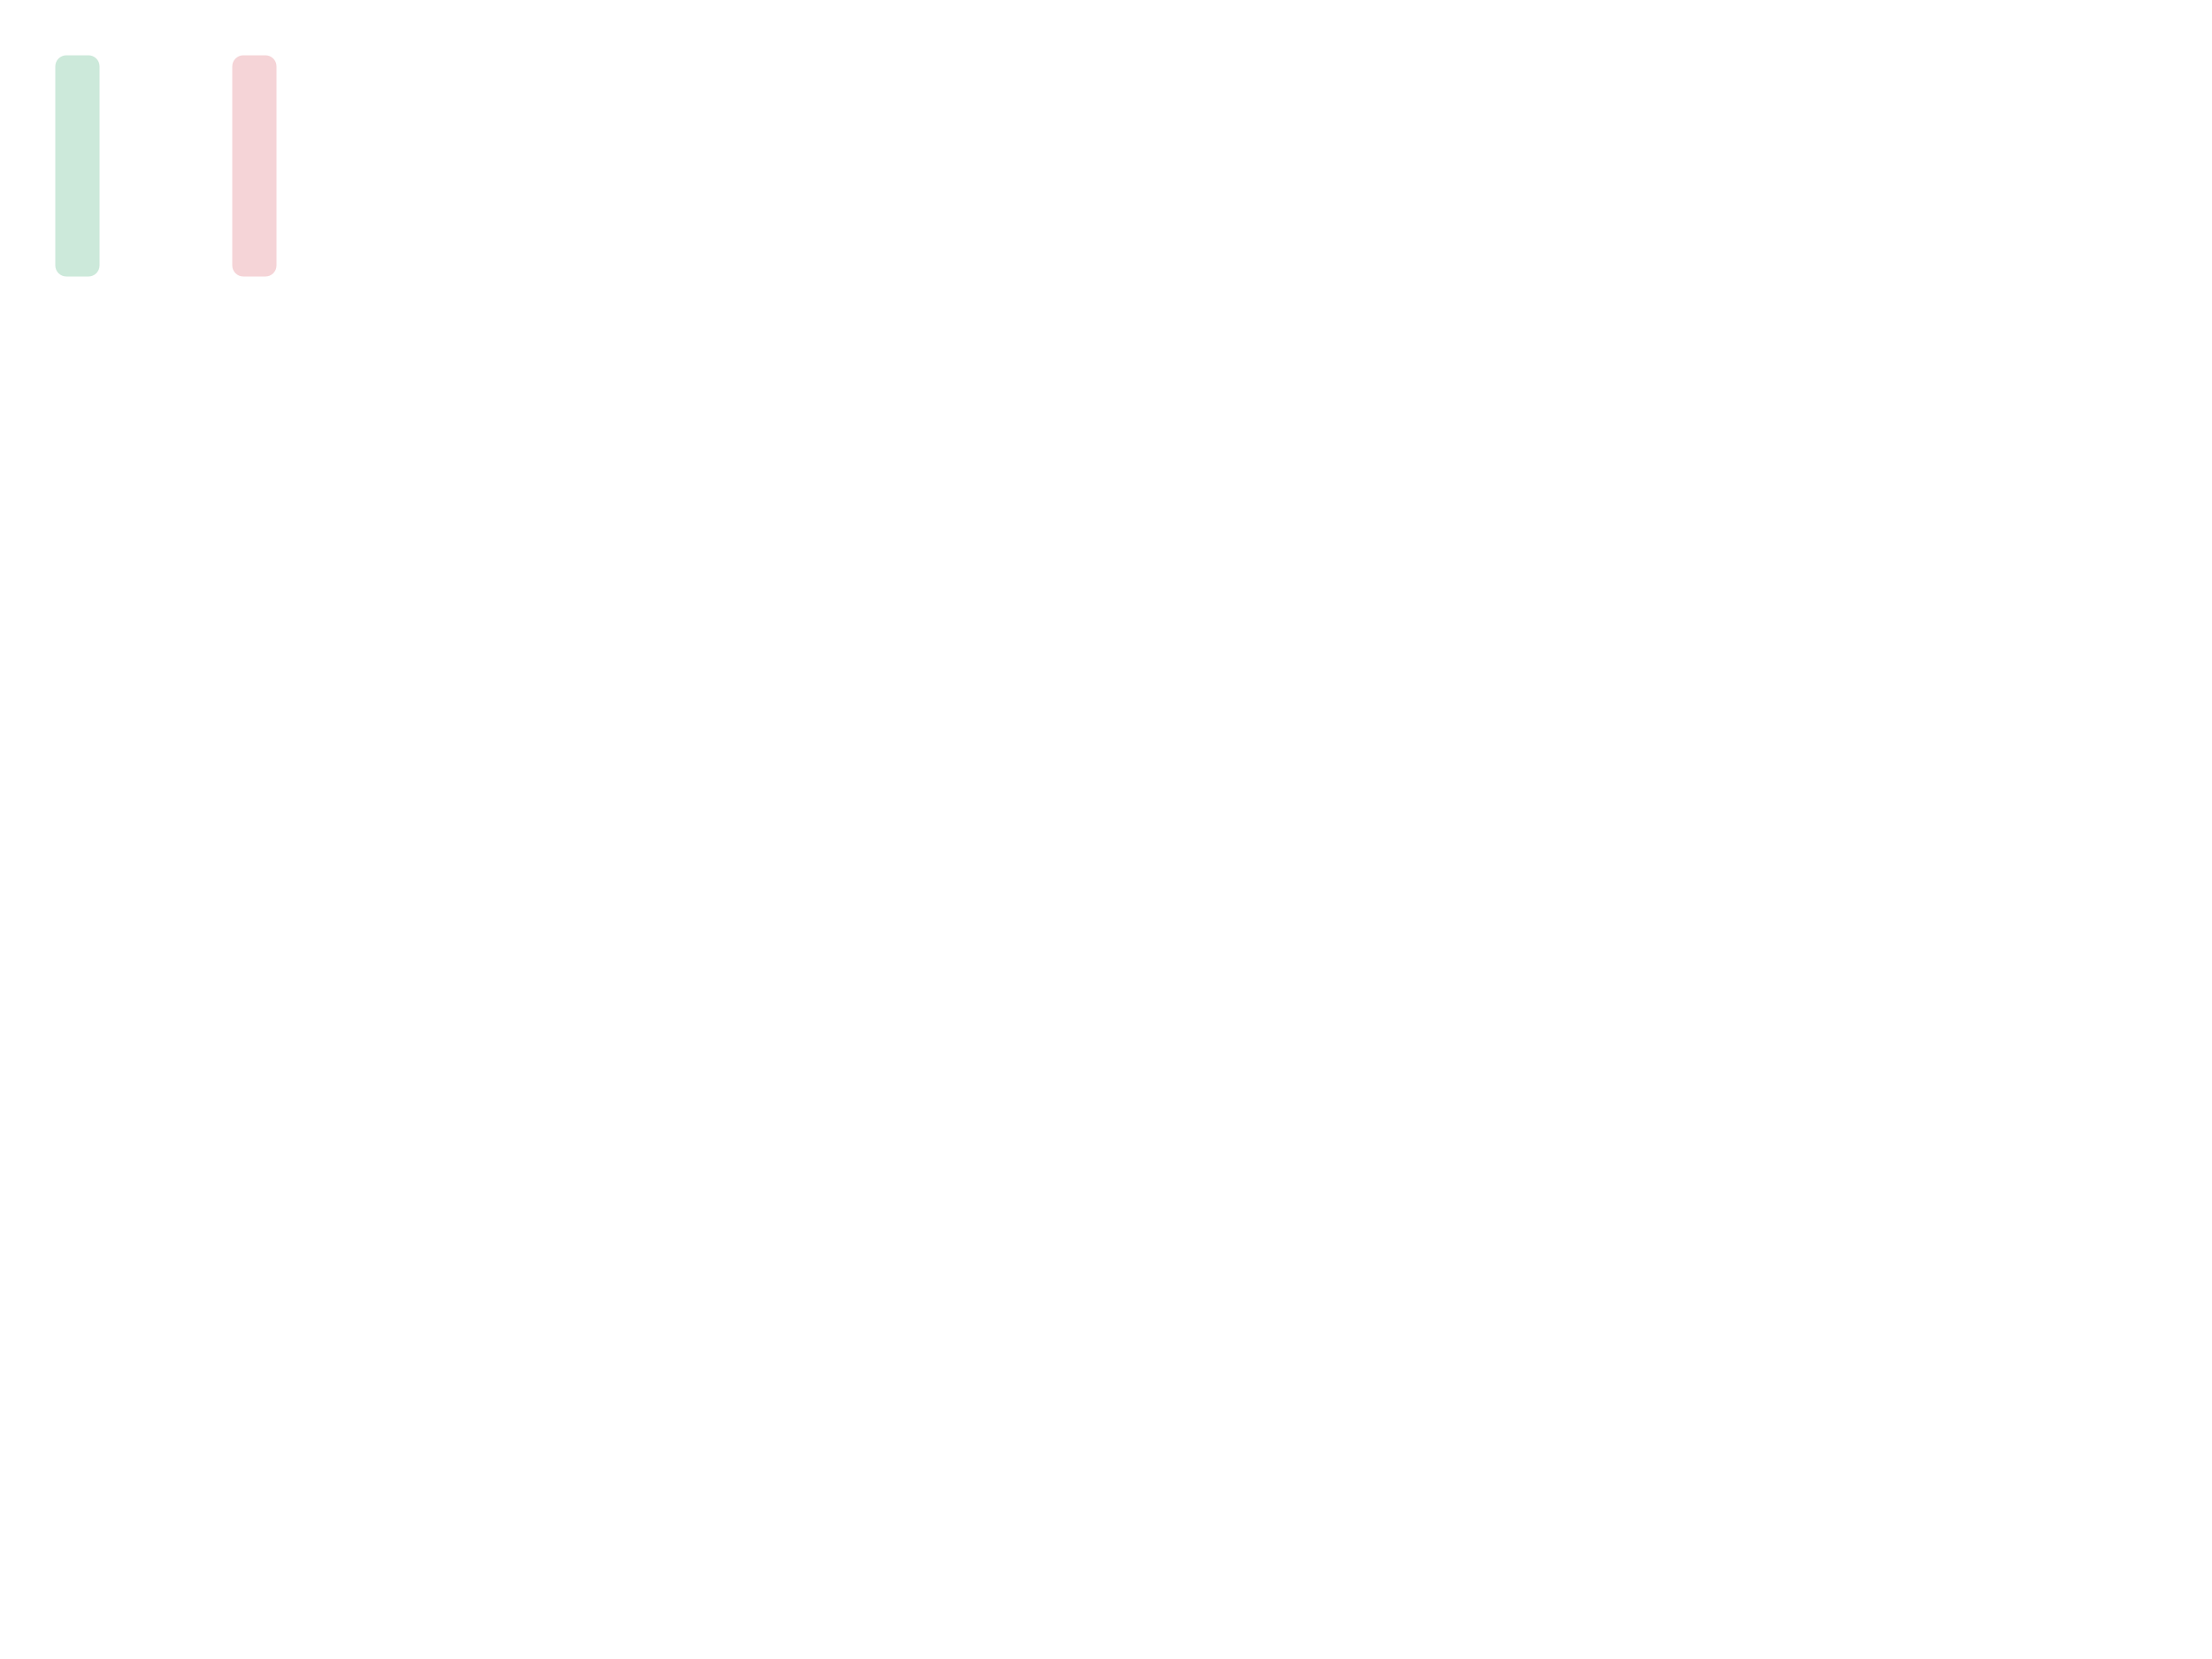
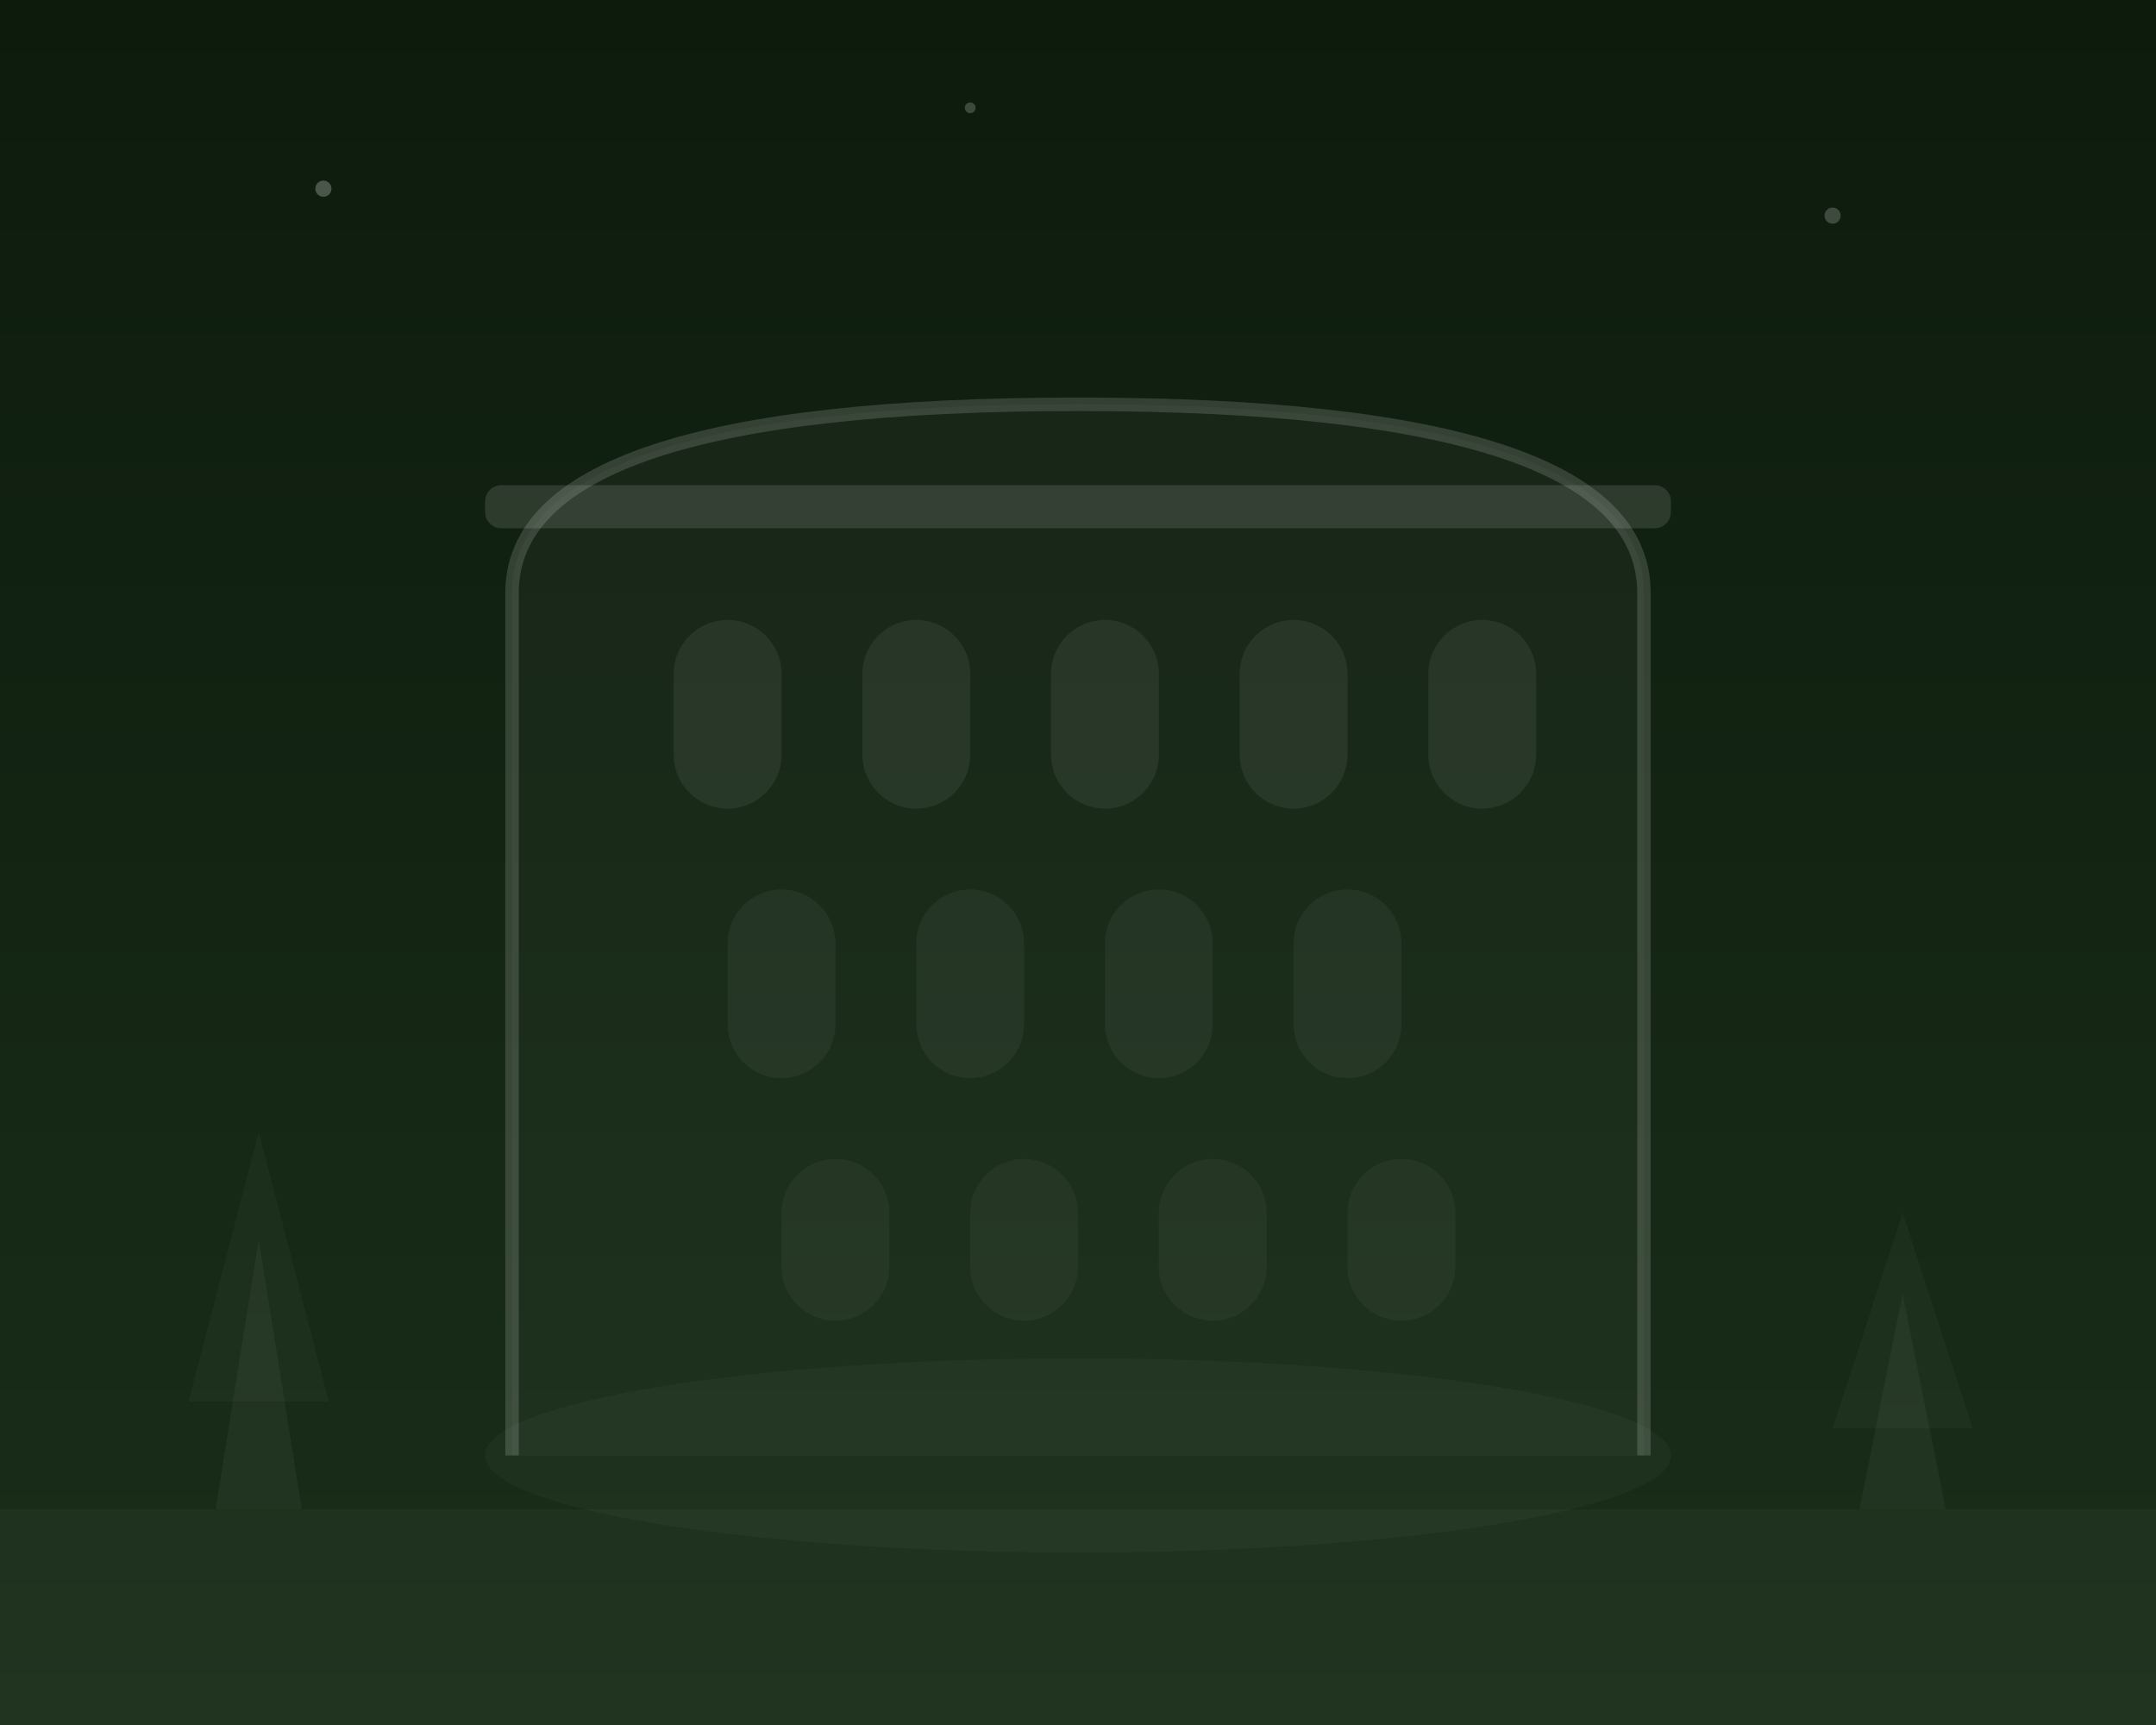
- <svg xmlns="http://www.w3.org/2000/svg" viewBox="0 0 400 300" fill="none">
-   <ellipse cx="200" cy="230" rx="100" ry="15" fill="rgba(255,255,255,0.05)" />
-   <path d="M110 230 L110 100 Q110 70 200 70 Q290 70 290 100 L290 230" stroke="rgba(255,255,255,0.2)" stroke-width="3" fill="rgba(255,255,255,0.03)" />
-   <rect x="105" y="85" width="190" height="8" rx="3" fill="rgba(255,255,255,0.15)" />
-   <rect x="130" y="110" width="18" height="30" rx="9" fill="rgba(255,255,255,0.08)" />
-   <rect x="160" y="110" width="18" height="30" rx="9" fill="rgba(255,255,255,0.08)" />
-   <rect x="190" y="110" width="18" height="30" rx="9" fill="rgba(255,255,255,0.08)" />
-   <rect x="220" y="110" width="18" height="30" rx="9" fill="rgba(255,255,255,0.08)" />
-   <rect x="250" y="110" width="18" height="30" rx="9" fill="rgba(255,255,255,0.08)" />
-   <rect x="140" y="155" width="18" height="30" rx="9" fill="rgba(255,255,255,0.06)" />
-   <rect x="170" y="155" width="18" height="30" rx="9" fill="rgba(255,255,255,0.06)" />
-   <rect x="200" y="155" width="18" height="30" rx="9" fill="rgba(255,255,255,0.06)" />
-   <rect x="230" y="155" width="18" height="30" rx="9" fill="rgba(255,255,255,0.06)" />
-   <rect x="150" y="200" width="18" height="25" rx="9" fill="rgba(255,255,255,0.05)" />
-   <rect x="180" y="200" width="18" height="25" rx="9" fill="rgba(255,255,255,0.05)" />
-   <rect x="210" y="200" width="18" height="25" rx="9" fill="rgba(255,255,255,0.05)" />
-   <rect x="240" y="200" width="18" height="25" rx="9" fill="rgba(255,255,255,0.05)" />
-   <rect x="10" y="10" width="8" height="40" rx="2" fill="rgba(0,146,70,0.2)" />
-   <rect x="26" y="10" width="8" height="40" rx="2" fill="rgba(255,255,255,0.15)" />
-   <rect x="42" y="10" width="8" height="40" rx="2" fill="rgba(206,43,55,0.2)" />
+ <svg xmlns="http://www.w3.org/2000/svg" viewBox="0 0 400 320" fill="none">
+   <defs>
+     <linearGradient id="sky-it" x1="0" y1="0" x2="0" y2="1">
+       <stop offset="0%" stop-color="#0d1b0d" />
+       <stop offset="100%" stop-color="#1a2e1a" />
+     </linearGradient>
+   </defs>
+   <rect width="400" height="320" fill="url(#sky-it)" />
+   <circle cx="60" cy="35" r="1.5" fill="rgba(255,255,255,0.25)" />
+   <circle cx="180" cy="20" r="1" fill="rgba(255,255,255,0.2)" />
+   <circle cx="340" cy="40" r="1.5" fill="rgba(255,255,255,0.2)" />
+   <ellipse cx="200" cy="270" rx="110" ry="18" fill="rgba(255,255,255,0.03)" />
+   <path d="M95 270 L95 110 Q95 75 200 75 Q305 75 305 110 L305 270" stroke="rgba(255,255,255,0.15)" stroke-width="2.5" fill="rgba(255,255,255,0.03)" />
+   <rect x="90" y="90" width="220" height="8" rx="3" fill="rgba(255,255,255,0.12)" />
+   <rect x="125" y="115" width="20" height="35" rx="10" fill="rgba(255,255,255,0.07)" />
+   <rect x="160" y="115" width="20" height="35" rx="10" fill="rgba(255,255,255,0.07)" />
+   <rect x="195" y="115" width="20" height="35" rx="10" fill="rgba(255,255,255,0.07)" />
+   <rect x="230" y="115" width="20" height="35" rx="10" fill="rgba(255,255,255,0.07)" />
+   <rect x="265" y="115" width="20" height="35" rx="10" fill="rgba(255,255,255,0.07)" />
+   <rect x="135" y="165" width="20" height="35" rx="10" fill="rgba(255,255,255,0.05)" />
+   <rect x="170" y="165" width="20" height="35" rx="10" fill="rgba(255,255,255,0.05)" />
+   <rect x="205" y="165" width="20" height="35" rx="10" fill="rgba(255,255,255,0.05)" />
+   <rect x="240" y="165" width="20" height="35" rx="10" fill="rgba(255,255,255,0.05)" />
+   <rect x="145" y="215" width="20" height="30" rx="10" fill="rgba(255,255,255,0.04)" />
+   <rect x="180" y="215" width="20" height="30" rx="10" fill="rgba(255,255,255,0.04)" />
+   <rect x="215" y="215" width="20" height="30" rx="10" fill="rgba(255,255,255,0.04)" />
+   <rect x="250" y="215" width="20" height="30" rx="10" fill="rgba(255,255,255,0.04)" />
+   <rect x="0" y="280" width="400" height="40" fill="rgba(255,255,255,0.03)" />
+   <path d="M40 280 L48 230 L56 280Z" fill="rgba(255,255,255,0.04)" />
+   <path d="M35 260 L48 210 L61 260Z" fill="rgba(255,255,255,0.03)" />
+   <path d="M345 280 L353 240 L361 280Z" fill="rgba(255,255,255,0.04)" />
+   <path d="M340 265 L353 225 L366 265Z" fill="rgba(255,255,255,0.03)" />
</svg>
